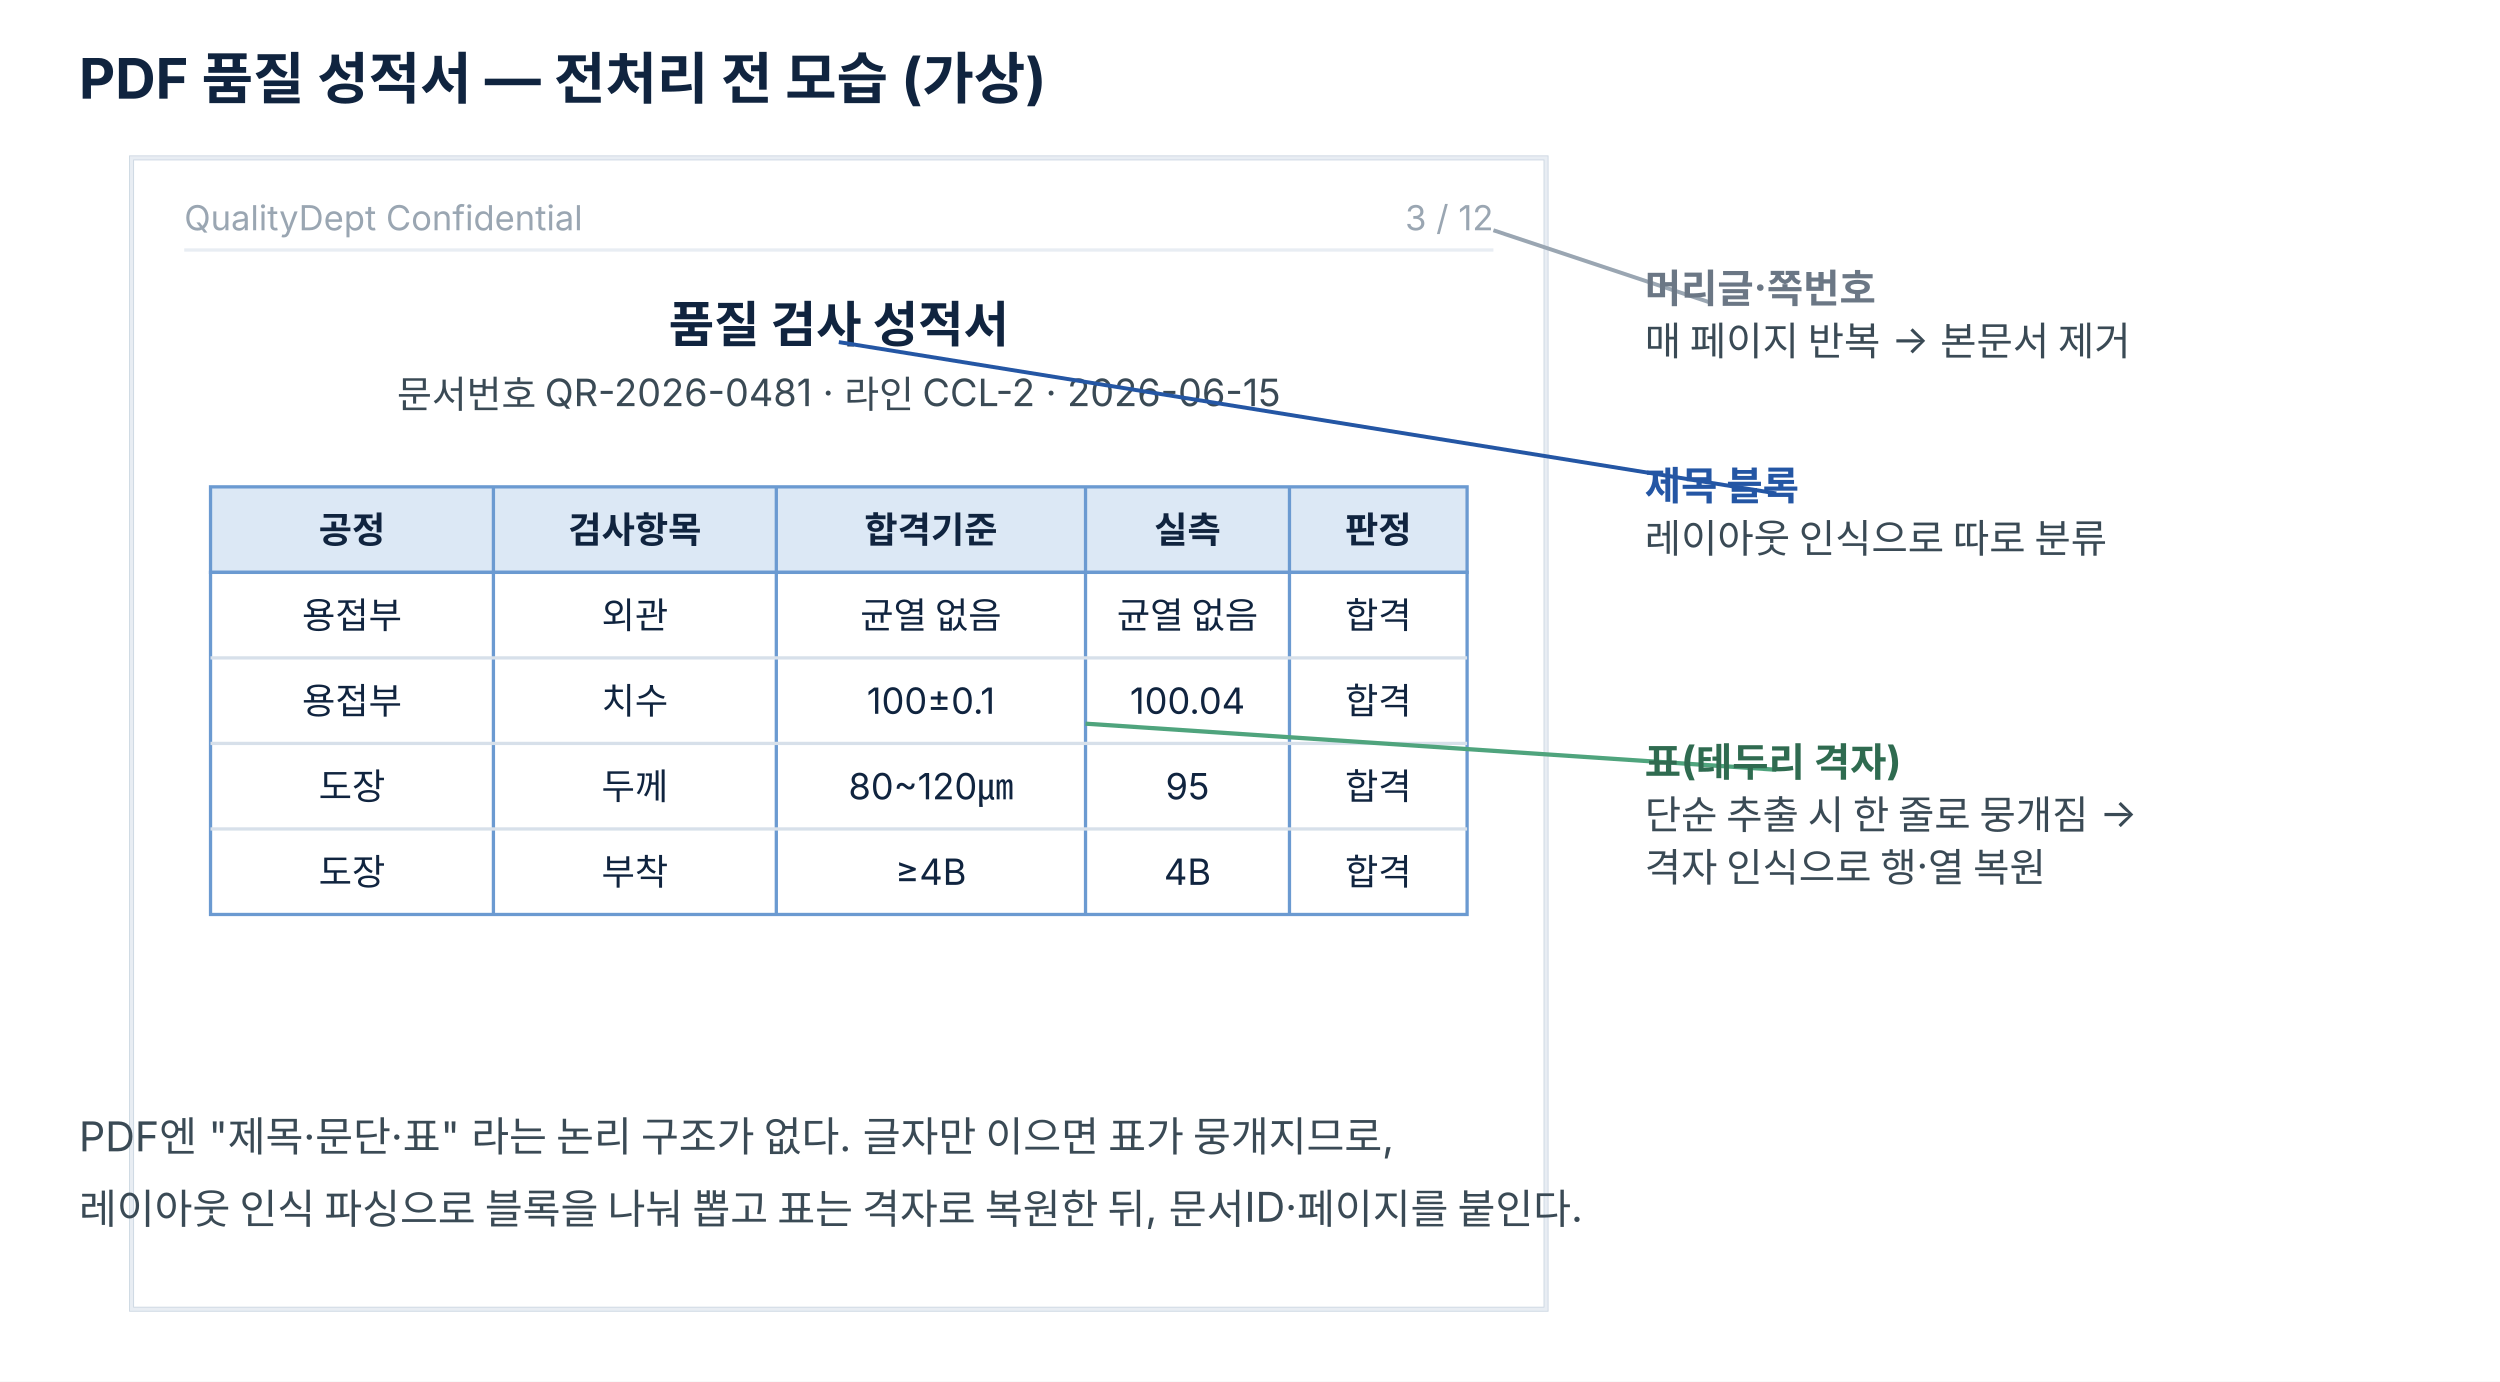
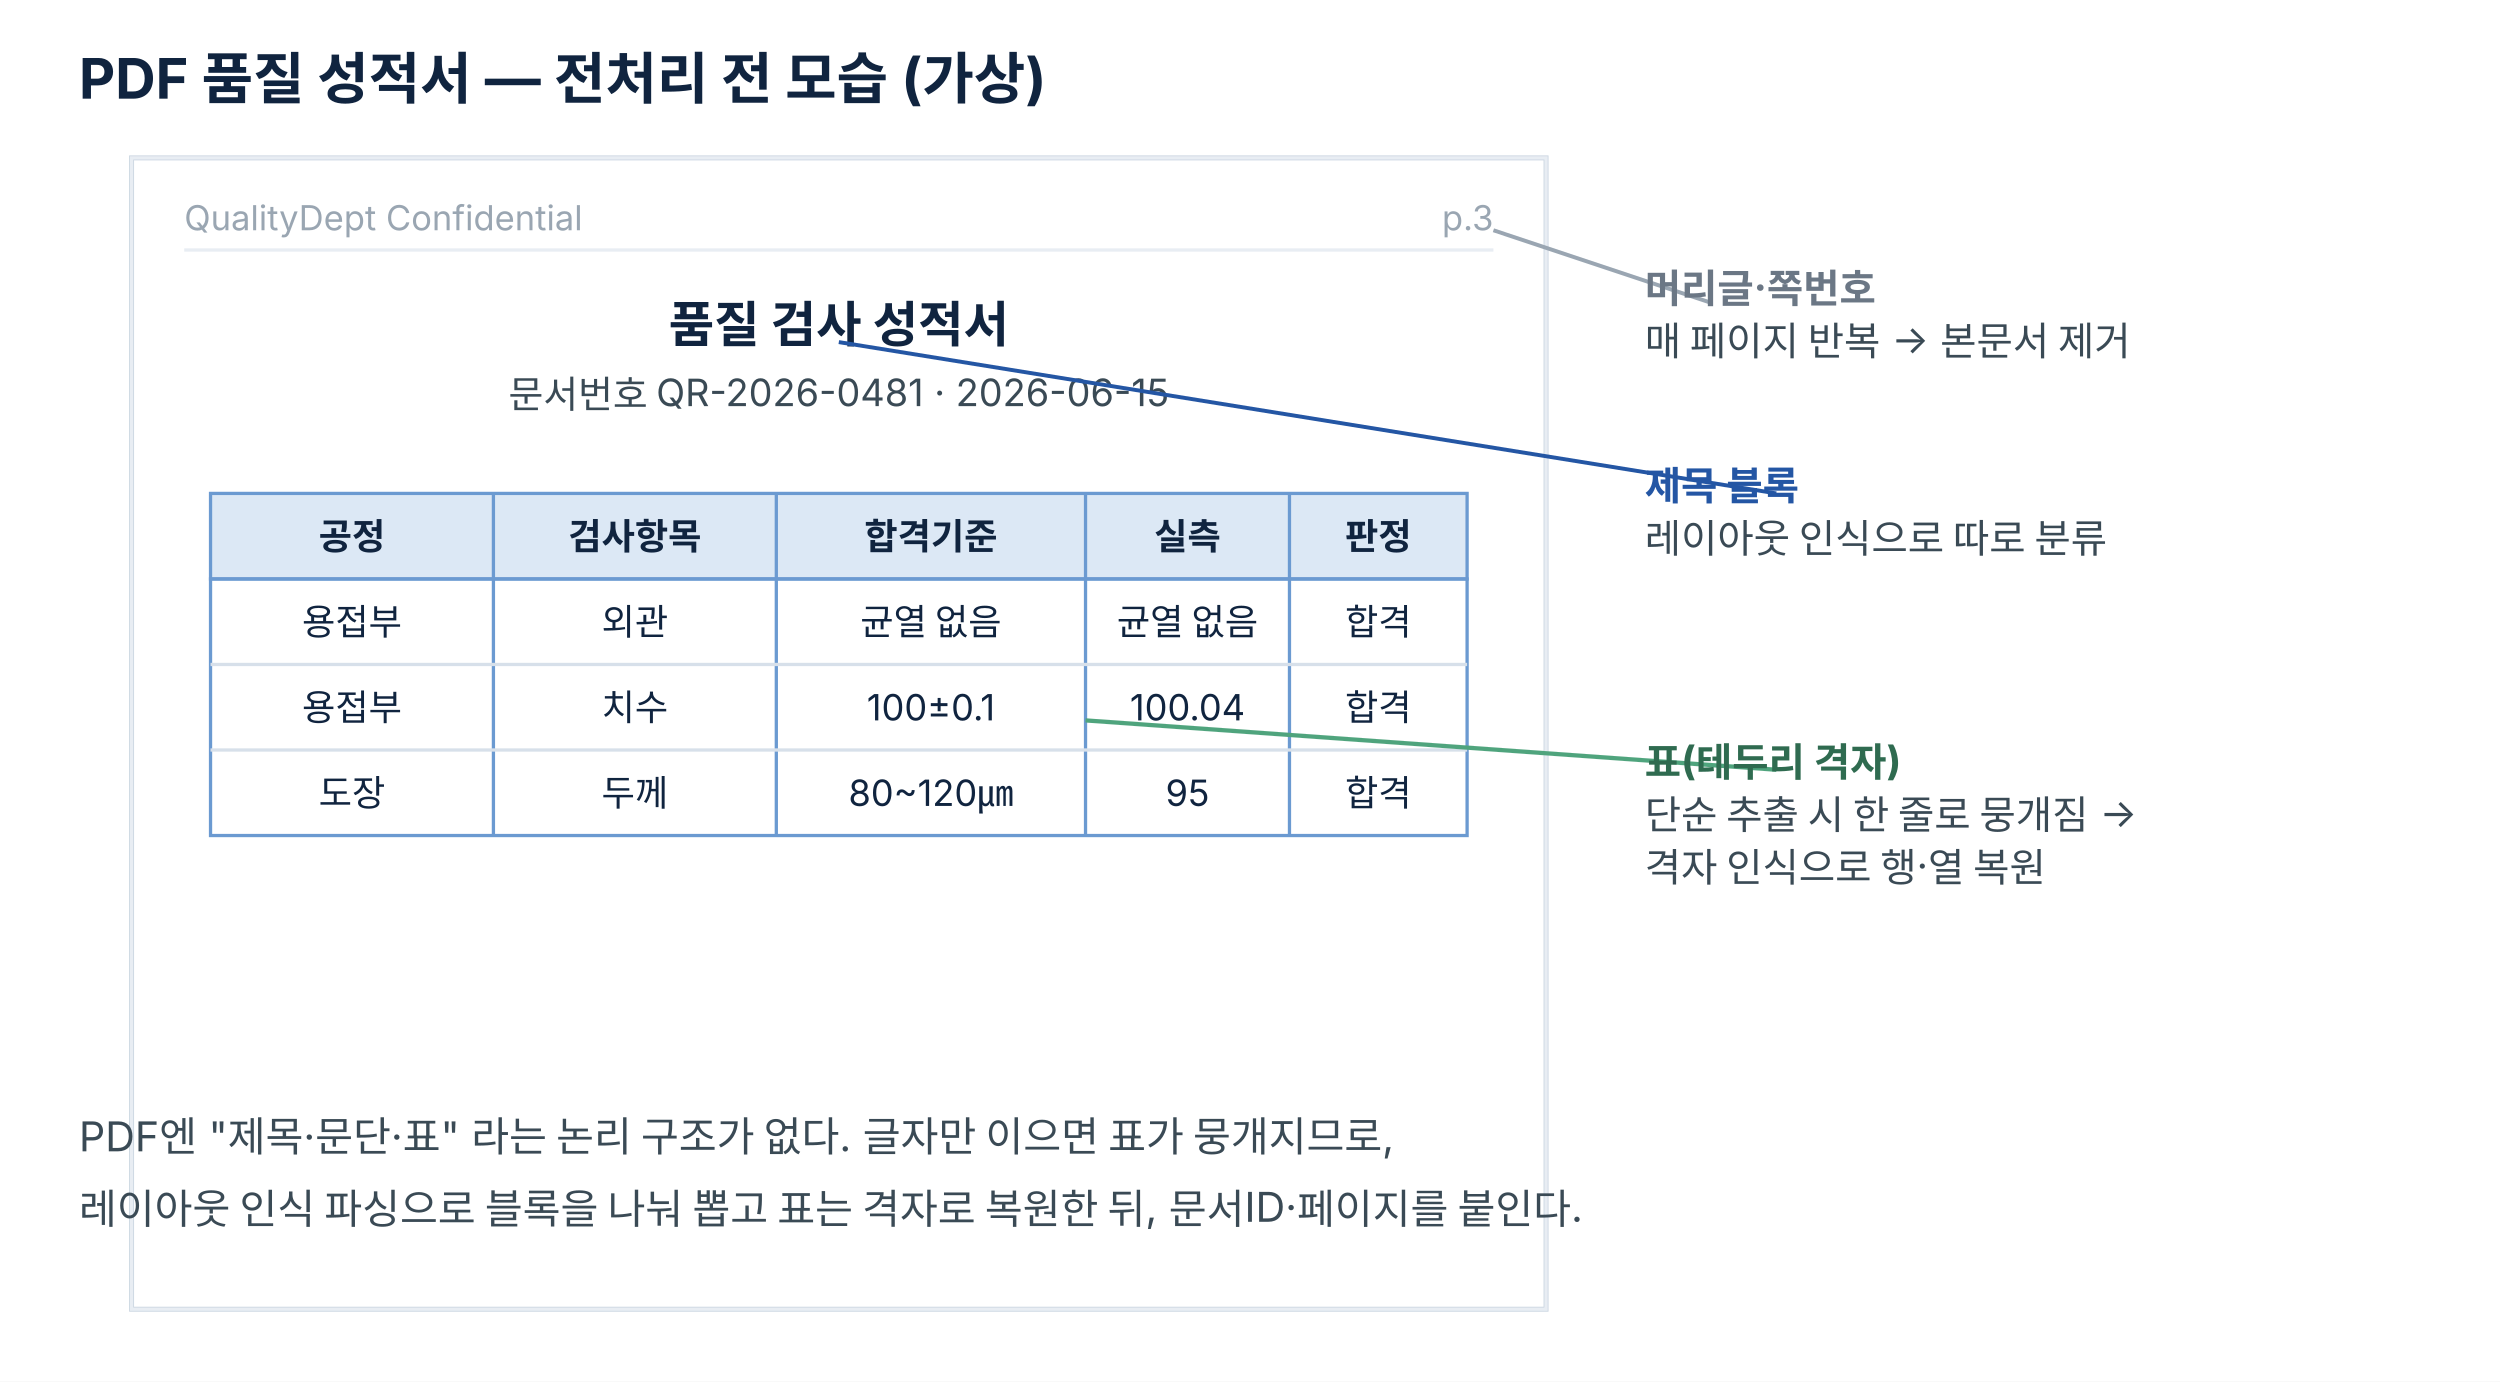
<svg xmlns="http://www.w3.org/2000/svg" viewBox="0 0 760 420" font-family="-apple-system, 'Malgun Gothic', 'Apple SD Gothic Neo', sans-serif">
  <rect width="760" height="420" fill="#ffffff" />
  <text x="24" y="30" font-size="17" font-weight="700" fill="#10243f">PDF 품질 성적서 — 전처리 전 모습 (가상)</text>
  <rect x="40" y="48" width="430" height="350" fill="#ffffff" stroke="#c9d4e0" stroke-width="1.5" />
  <rect x="40" y="48" width="430" height="350" fill="none" stroke="#e8edf3" />
  <text x="56" y="70" font-size="10.5" fill="#9aa6b2">QualityDept Confidential</text>
-   <text x="454" y="70" font-size="10.5" fill="#9aa6b2" text-anchor="end">3 / 12</text>
+   <text x="454" y="70" font-size="10.5" fill="#9aa6b2" text-anchor="end">p.3</text>
  <line x1="56" y1="76" x2="454" y2="76" stroke="#e8edf3" />
  <text x="255" y="104" font-size="15" font-weight="700" fill="#10243f" text-anchor="middle">품질 검사 성적서</text>
-   <text x="255" y="124" font-size="11.5" fill="#3a4a55" text-anchor="middle">문서번호 QR-2026-0481 · 라인 CCL-2 · 2026-06-15</text>
+   <text x="255" y="124" font-size="11.5" fill="#3a4a55" text-anchor="middle">문서번호 QR-2026-0481 · 2026-06-15</text>
  <g font-size="11" fill="#10243f" text-anchor="middle">
-     <rect x="64" y="148" width="382" height="26" fill="#DCE8F5" stroke="#6B9AD1" />
-     <line x1="150" y1="148" x2="150" y2="278" stroke="#6B9AD1" />
-     <line x1="236" y1="148" x2="236" y2="278" stroke="#6B9AD1" />
-     <line x1="330" y1="148" x2="330" y2="278" stroke="#6B9AD1" />
-     <line x1="392" y1="148" x2="392" y2="278" stroke="#6B9AD1" />
-     <text x="107" y="165" font-weight="700">공정</text>
-     <text x="193" y="165" font-weight="700">검사항목</text>
-     <text x="283" y="165" font-weight="700">합격기준</text>
-     <text x="361" y="165" font-weight="700">실측</text>
-     <text x="419" y="165" font-weight="700">판정</text>
-     <rect x="64" y="174" width="382" height="104" fill="none" stroke="#6B9AD1" />
-     <line x1="64" y1="200" x2="446" y2="200" stroke="#d7e0ea" />
-     <line x1="64" y1="226" x2="446" y2="226" stroke="#d7e0ea" />
-     <line x1="64" y1="252" x2="446" y2="252" stroke="#d7e0ea" />
+     <rect x="64" y="150" width="382" height="26" fill="#DCE8F5" stroke="#6B9AD1" />
+     <line x1="150" y1="150" x2="150" y2="254" stroke="#6B9AD1" />
+     <line x1="236" y1="150" x2="236" y2="254" stroke="#6B9AD1" />
+     <line x1="330" y1="150" x2="330" y2="254" stroke="#6B9AD1" />
+     <line x1="392" y1="150" x2="392" y2="254" stroke="#6B9AD1" />
+     <text x="107" y="167" font-weight="700">공정</text>
+     <text x="193" y="167" font-weight="700">검사항목</text>
+     <text x="283" y="167" font-weight="700">합격기준</text>
+     <text x="361" y="167" font-weight="700">실측</text>
+     <text x="419" y="167" font-weight="700">판정</text>
+     <rect x="64" y="176" width="382" height="78" fill="none" stroke="#6B9AD1" />
+     <line x1="64" y1="202" x2="446" y2="202" stroke="#d7e0ea" />
+     <line x1="64" y1="228" x2="446" y2="228" stroke="#d7e0ea" />
    <g text-anchor="middle">
-       <text x="107" y="191">용접부</text>
-       <text x="193" y="191">외관</text>
-       <text x="283" y="191">균열 없음</text>
-       <text x="361" y="191">균열 없음</text>
-       <text x="419" y="191">합격</text>
-       <text x="107" y="217">용접부</text>
-       <text x="193" y="217">치수</text>
-       <text x="283" y="217">100±0.1</text>
-       <text x="361" y="217">100.04</text>
-       <text x="419" y="217">합격</text>
-       <text x="107" y="243">도장</text>
-       <text x="193" y="243">두께</text>
-       <text x="283" y="243">80~120㎛</text>
-       <text x="361" y="243">95</text>
-       <text x="419" y="243">합격</text>
-       <text x="107" y="269">도장</text>
-       <text x="193" y="269">부착</text>
-       <text x="283" y="269">≥4B</text>
-       <text x="361" y="269">4B</text>
-       <text x="419" y="269">합격</text>
+       <text x="107" y="193">용접부</text>
+       <text x="193" y="193">외관</text>
+       <text x="283" y="193">균열 없음</text>
+       <text x="361" y="193">균열 없음</text>
+       <text x="419" y="193">합격</text>
+       <text x="107" y="219">용접부</text>
+       <text x="193" y="219">치수</text>
+       <text x="283" y="219">100±0.1</text>
+       <text x="361" y="219">100.04</text>
+       <text x="419" y="219">합격</text>
+       <text x="107" y="245">도장</text>
+       <text x="193" y="245">두께</text>
+       <text x="283" y="245">80~120㎛</text>
+       <text x="361" y="245">95</text>
+       <text x="419" y="245">합격</text>
    </g>
  </g>
  <g font-size="12">
    <line x1="454" y1="70" x2="520" y2="92" stroke="#9aa6b2" stroke-width="1.2" />
    <text x="500" y="92" fill="#6b7785" font-weight="700">머리글·쪽번호</text>
    <text x="500" y="108" fill="#3a4a55">매 페이지 반복 → 본문서 제거</text>
    <line x1="255" y1="104" x2="540" y2="150" stroke="#2456A4" stroke-width="1.2" />
    <text x="500" y="152" fill="#2456A4" font-weight="700">제목 블록</text>
    <text x="500" y="168" fill="#3a4a55">레이아웃 인식으로 따로 분류</text>
-     <line x1="330" y1="220" x2="540" y2="234" stroke="#4FA47D" stroke-width="1.3" />
+     <line x1="330" y1="219" x2="540" y2="234" stroke="#4FA47D" stroke-width="1.3" />
    <text x="500" y="236" fill="#2f6b50" font-weight="700">표(테두리 격자)</text>
    <text x="500" y="252" fill="#3a4a55">단순 추출 시 한 줄로 뭉개짐 →</text>
    <text x="500" y="268" fill="#3a4a55">격자 인식으로 행·열 복원</text>
  </g>
  <text x="24" y="350" font-size="12.5" fill="#3a4a55">PDF엔 "제목·문단·표" 라는 논리 구조가 없다. 글자만 이으면 표가 뭉개지므로,</text>
  <text x="24" y="372" font-size="12.5" fill="#3a4a55">레이아웃 인식 파싱으로 블록을 나눠 뽑고 표는 격자로 복원한 뒤, 문서ID·페이지를 붙인다.</text>
</svg>
